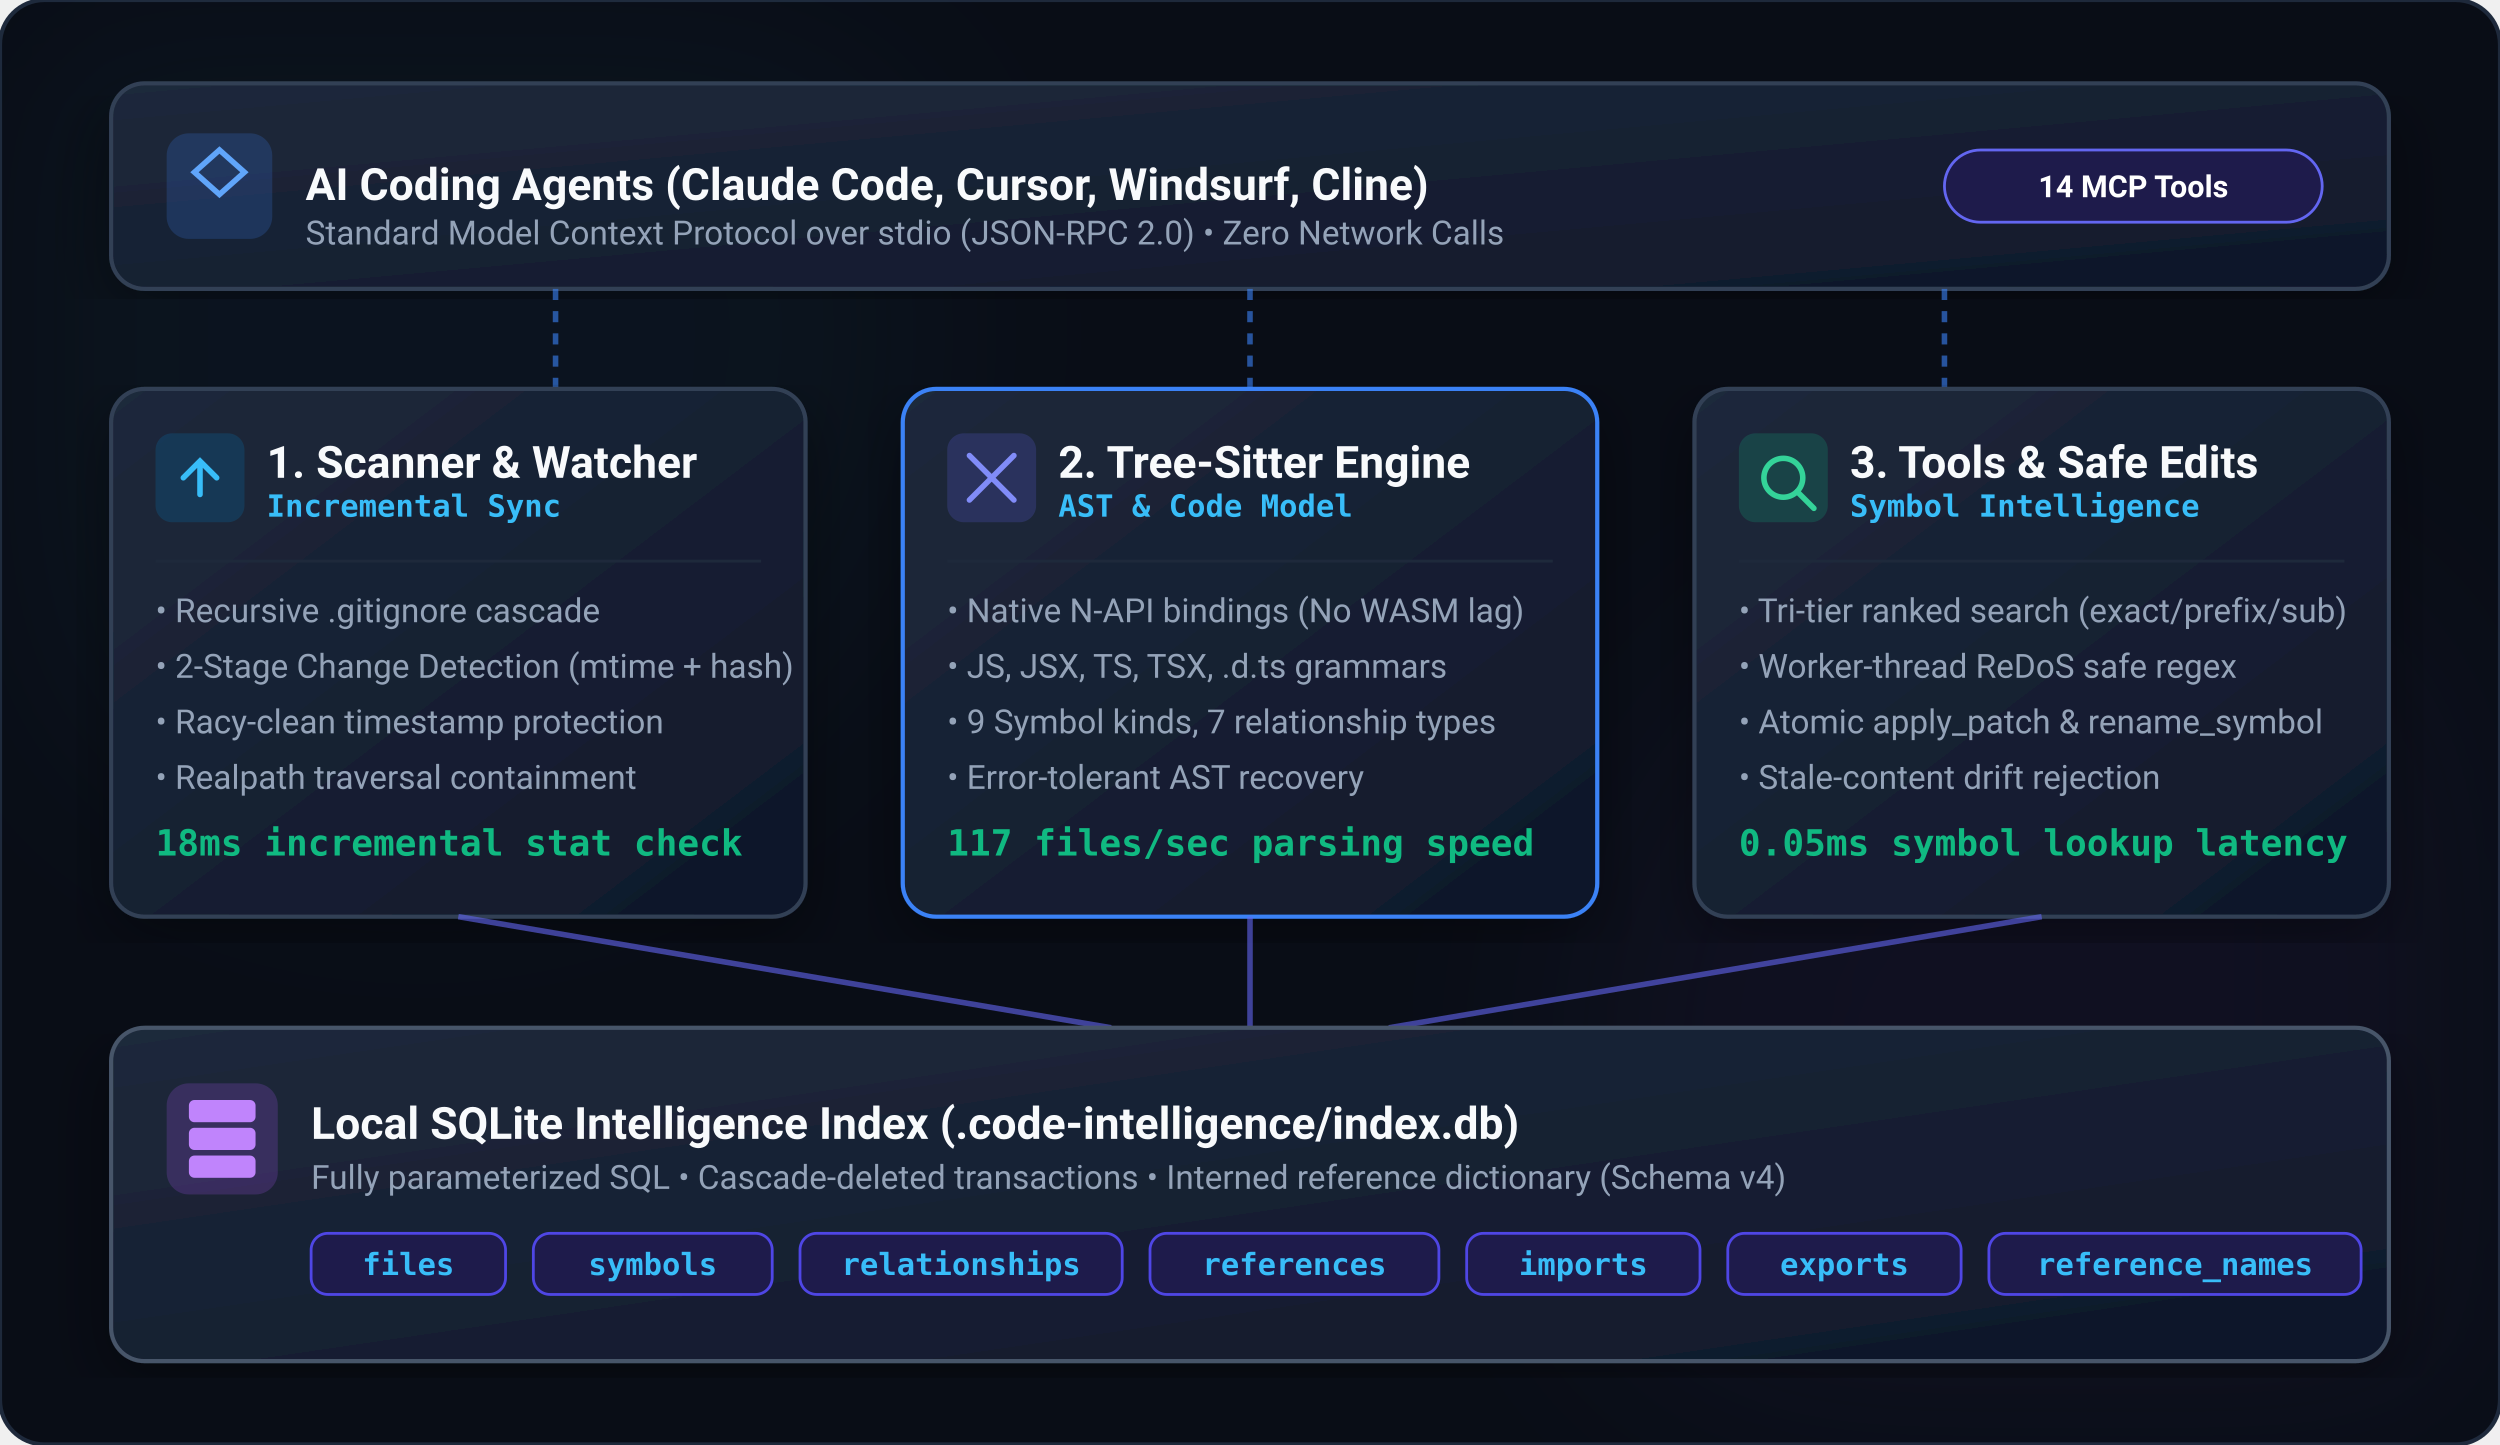
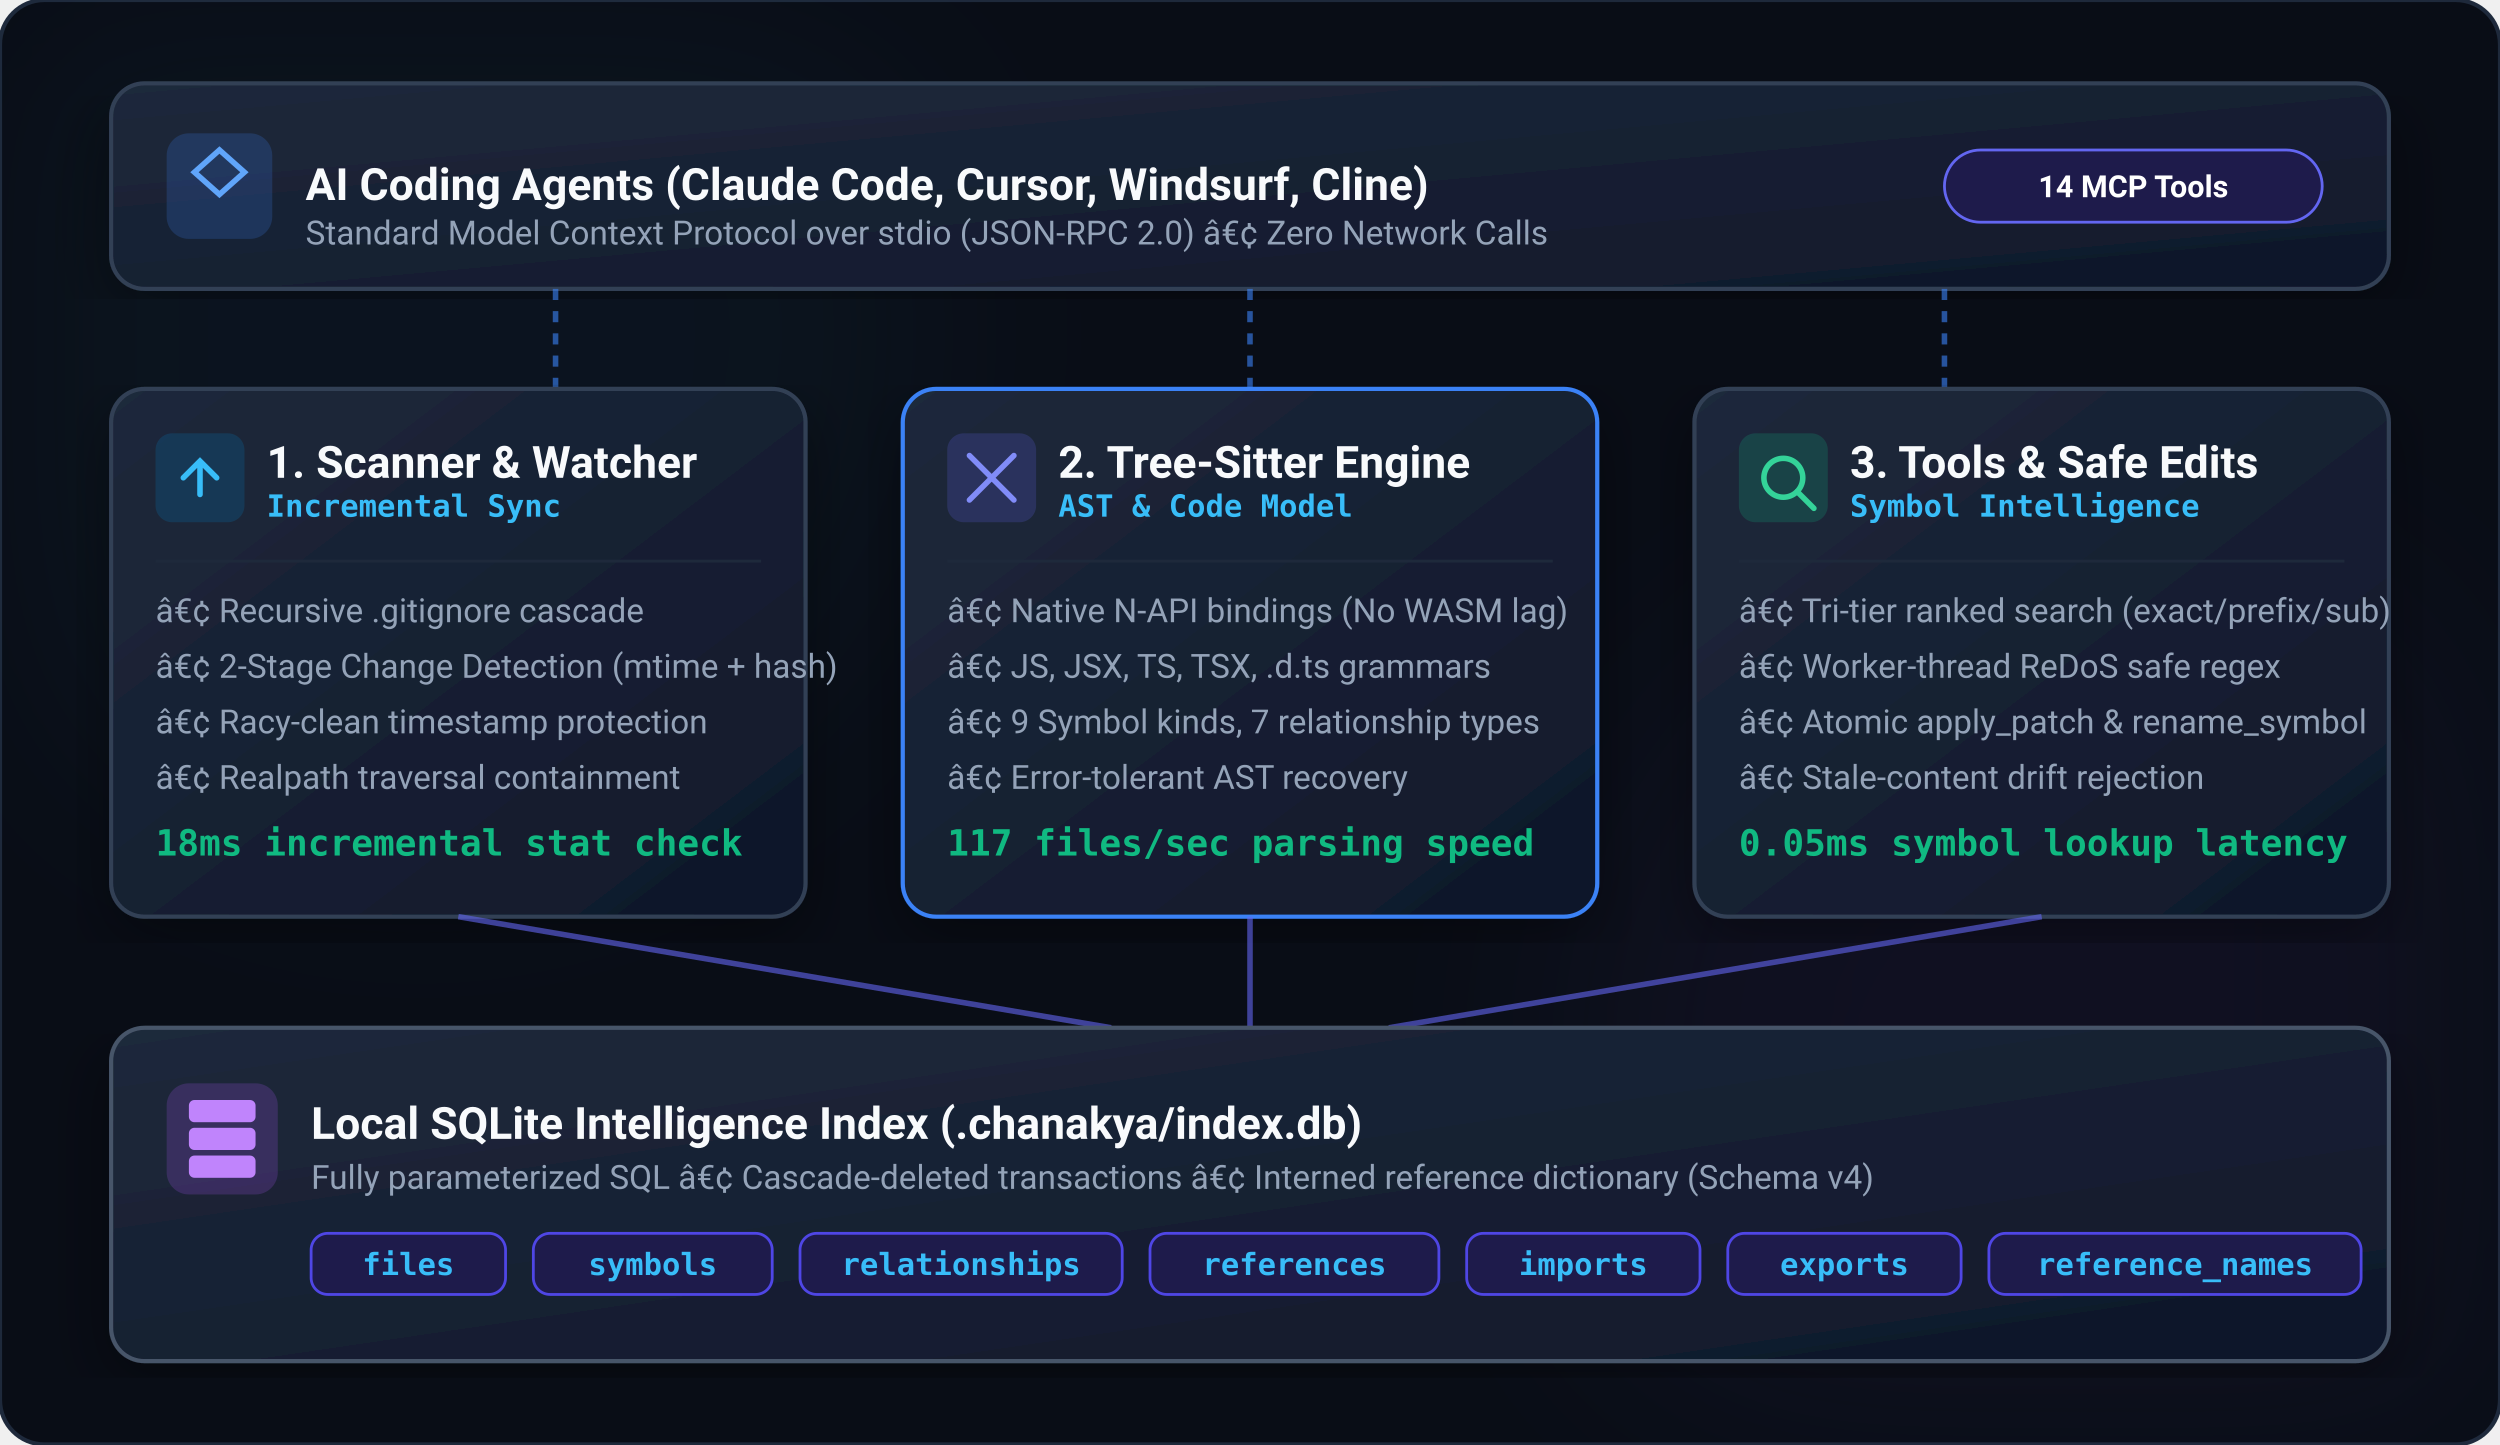
<svg xmlns="http://www.w3.org/2000/svg" viewBox="0 0 900 520" width="100%" height="100%">
  <defs>
    <linearGradient id="cardBg" x1="0%" y1="0%" x2="100%" y2="100%">
      <stop offset="0%" stop-color="#1e293b" />
      <stop offset="100%" stop-color="#0f172a" />
    </linearGradient>
    <linearGradient id="heroGradient" x1="0%" y1="0%" x2="100%" y2="100%">
      <stop offset="0%" stop-color="#06b6d4" />
      <stop offset="50%" stop-color="#3b82f6" />
      <stop offset="100%" stop-color="#8b5cf6" />
    </linearGradient>
    <linearGradient id="badgeGrad" x1="0%" y1="0%" x2="100%" y2="0%">
      <stop offset="0%" stop-color="#38bdf8" />
      <stop offset="100%" stop-color="#818cf8" />
    </linearGradient>
    <filter id="shadow" x="-5%" y="-5%" width="110%" height="110%">
      <feDropShadow dx="0" dy="8" stdDeviation="12" flood-color="#000000" flood-opacity="0.4" />
    </filter>
    <filter id="neon" x="-10%" y="-10%" width="120%" height="120%">
      <feGaussianBlur stdDeviation="3" result="glow" />
      <feComposite in="SourceGraphic" in2="glow" operator="over" />
    </filter>
  </defs>
  <style>
    .title { font-family: -apple-system, BlinkMacSystemFont, 'Segoe UI', Roboto, sans-serif; font-weight: 700; fill: #f8fafc; font-size: 16px; }
    .subtitle { font-family: -apple-system, BlinkMacSystemFont, 'Segoe UI', Roboto, sans-serif; font-weight: 400; fill: #94a3b8; font-size: 12px; }
    .tag { font-family: 'JetBrains Mono', 'Fira Code', monospace; font-size: 11px; fill: #38bdf8; font-weight: 600; }
    .badge { font-family: -apple-system, BlinkMacSystemFont, 'Segoe UI', Roboto, sans-serif; font-size: 11px; font-weight: 600; fill: #ffffff; }
    .metric { font-family: 'JetBrains Mono', monospace; font-size: 13px; font-weight: 700; fill: #10b981; }
  </style>
  <rect width="900" height="520" rx="16" fill="#090d16" stroke="#1e293b" stroke-width="1.5" />
  <circle cx="150" cy="120" r="180" fill="#38bdf8" opacity="0.04" filter="blur(40px)" />
  <circle cx="750" cy="380" r="180" fill="#8b5cf6" opacity="0.05" filter="blur(40px)" />
  <g transform="translate(40, 30)">
    <rect width="820" height="74" rx="12" fill="url(#cardBg)" stroke="#334155" stroke-width="1.5" filter="url(#shadow)" />
    <rect x="20" y="18" width="38" height="38" rx="8" fill="#3b82f6" opacity="0.2" />
    <path d="M30 32 L39 24 L48 32 L39 40 Z" fill="none" stroke="#60a5fa" stroke-width="2" />
    <text x="70" y="42" class="title">AI Coding Agents (Claude Code, Cursor, Windsurf, Cline)</text>
-     <text x="70" y="58" class="subtitle">Standard Model Context Protocol over stdio (JSON-RPC 2.0) • Zero Network Calls</text>
+     <text x="70" y="58" class="subtitle">Standard Model Context Protocol over stdio (JSON-RPC 2.0) â€¢ Zero Network Calls</text>
    <rect x="660" y="24" width="136" height="26" rx="13" fill="#1e1b4b" stroke="#6366f1" stroke-width="1" />
    <text x="728" y="41" class="badge" text-anchor="middle">14 MCP Tools</text>
  </g>
  <g stroke="#3b82f6" stroke-width="2" stroke-dasharray="4 4" opacity="0.6">
    <line x1="200" y1="104" x2="200" y2="140" />
    <line x1="450" y1="104" x2="450" y2="140" />
    <line x1="700" y1="104" x2="700" y2="140" />
  </g>
  <g transform="translate(40, 140)">
    <rect width="250" height="190" rx="12" fill="url(#cardBg)" stroke="#334155" stroke-width="1.5" filter="url(#shadow)" />
    <rect x="16" y="16" width="32" height="32" rx="6" fill="#0284c7" opacity="0.2" />
    <path d="M26 32 L32 26 L38 32 M32 26 L32 38" stroke="#38bdf8" stroke-width="2" fill="none" stroke-linecap="round" />
    <text x="56" y="32" class="title">1. Scanner &amp; Watcher</text>
    <text x="56" y="46" class="tag">Incremental Sync</text>
    <line x1="16" y1="62" x2="234" y2="62" stroke="#1e293b" stroke-width="1" />
-     <text x="16" y="84" class="subtitle">• Recursive .gitignore cascade</text>
-     <text x="16" y="104" class="subtitle">• 2-Stage Change Detection (mtime + hash)</text>
-     <text x="16" y="124" class="subtitle">• Racy-clean timestamp protection</text>
-     <text x="16" y="144" class="subtitle">• Realpath traversal containment</text>
+     <text x="16" y="84" class="subtitle">â€¢ Recursive .gitignore cascade</text>
+     <text x="16" y="104" class="subtitle">â€¢ 2-Stage Change Detection (mtime + hash)</text>
+     <text x="16" y="124" class="subtitle">â€¢ Racy-clean timestamp protection</text>
+     <text x="16" y="144" class="subtitle">â€¢ Realpath traversal containment</text>
    <text x="16" y="168" class="metric">18ms incremental stat check</text>
  </g>
  <g transform="translate(325, 140)">
    <rect width="250" height="190" rx="12" fill="url(#cardBg)" stroke="#3b82f6" stroke-width="1.5" filter="url(#shadow)" />
    <rect x="16" y="16" width="32" height="32" rx="6" fill="#6366f1" opacity="0.2" />
    <path d="M24 24 L40 40 M40 24 L24 40" stroke="#818cf8" stroke-width="2" stroke-linecap="round" />
    <text x="56" y="32" class="title">2. Tree-Sitter Engine</text>
    <text x="56" y="46" class="tag">AST &amp; Code Model</text>
    <line x1="16" y1="62" x2="234" y2="62" stroke="#1e293b" stroke-width="1" />
-     <text x="16" y="84" class="subtitle">• Native N-API bindings (No WASM lag)</text>
-     <text x="16" y="104" class="subtitle">• JS, JSX, TS, TSX, .d.ts grammars</text>
-     <text x="16" y="124" class="subtitle">• 9 Symbol kinds, 7 relationship types</text>
-     <text x="16" y="144" class="subtitle">• Error-tolerant AST recovery</text>
+     <text x="16" y="84" class="subtitle">â€¢ Native N-API bindings (No WASM lag)</text>
+     <text x="16" y="104" class="subtitle">â€¢ JS, JSX, TS, TSX, .d.ts grammars</text>
+     <text x="16" y="124" class="subtitle">â€¢ 9 Symbol kinds, 7 relationship types</text>
+     <text x="16" y="144" class="subtitle">â€¢ Error-tolerant AST recovery</text>
    <text x="16" y="168" class="metric">117 files/sec parsing speed</text>
  </g>
  <g transform="translate(610, 140)">
    <rect width="250" height="190" rx="12" fill="url(#cardBg)" stroke="#334155" stroke-width="1.5" filter="url(#shadow)" />
    <rect x="16" y="16" width="32" height="32" rx="6" fill="#10b981" opacity="0.2" />
    <circle cx="32" cy="32" r="7" stroke="#34d399" stroke-width="2" fill="none" />
    <line x1="37" y1="37" x2="43" y2="43" stroke="#34d399" stroke-width="2" stroke-linecap="round" />
    <text x="56" y="32" class="title">3. Tools &amp; Safe Edits</text>
    <text x="56" y="46" class="tag">Symbol Intelligence</text>
    <line x1="16" y1="62" x2="234" y2="62" stroke="#1e293b" stroke-width="1" />
-     <text x="16" y="84" class="subtitle">• Tri-tier ranked search (exact/prefix/sub)</text>
-     <text x="16" y="104" class="subtitle">• Worker-thread ReDoS safe regex</text>
-     <text x="16" y="124" class="subtitle">• Atomic apply_patch &amp; rename_symbol</text>
-     <text x="16" y="144" class="subtitle">• Stale-content drift rejection</text>
+     <text x="16" y="84" class="subtitle">â€¢ Tri-tier ranked search (exact/prefix/sub)</text>
+     <text x="16" y="104" class="subtitle">â€¢ Worker-thread ReDoS safe regex</text>
+     <text x="16" y="124" class="subtitle">â€¢ Atomic apply_patch &amp; rename_symbol</text>
+     <text x="16" y="144" class="subtitle">â€¢ Stale-content drift rejection</text>
    <text x="16" y="168" class="metric">0.05ms symbol lookup latency</text>
  </g>
  <g stroke="#6366f1" stroke-width="2" opacity="0.6">
    <line x1="165" y1="330" x2="400" y2="370" />
    <line x1="450" y1="330" x2="450" y2="370" />
    <line x1="735" y1="330" x2="500" y2="370" />
  </g>
  <g transform="translate(40, 370)">
    <rect width="820" height="120" rx="12" fill="url(#cardBg)" stroke="#475569" stroke-width="1.5" filter="url(#shadow)" />
    <rect x="20" y="20" width="40" height="40" rx="8" fill="#a855f7" opacity="0.2" />
    <rect x="28" y="26" width="24" height="8" rx="2" fill="#c084fc" />
    <rect x="28" y="36" width="24" height="8" rx="2" fill="#c084fc" />
    <rect x="28" y="46" width="24" height="8" rx="2" fill="#c084fc" />
-     <text x="72" y="40" class="title">Local SQLite Intelligence Index (.code-intelligence/index.db)</text>
-     <text x="72" y="58" class="subtitle">Fully parameterized SQL • Cascade-deleted transactions • Interned reference dictionary (Schema v4)</text>
+     <text x="72" y="40" class="title">Local SQLite Intelligence Index (.chanakya/index.db)</text>
+     <text x="72" y="58" class="subtitle">Fully parameterized SQL â€¢ Cascade-deleted transactions â€¢ Interned reference dictionary (Schema v4)</text>
    <g transform="translate(72, 74)">
      <rect width="70" height="22" rx="6" fill="#1e1b4b" stroke="#4f46e5" stroke-width="1" />
      <text x="35" y="15" class="tag" text-anchor="middle">files</text>
      <rect x="80" width="86" height="22" rx="6" fill="#1e1b4b" stroke="#4f46e5" stroke-width="1" />
      <text x="123" y="15" class="tag" text-anchor="middle">symbols</text>
      <rect x="176" width="116" height="22" rx="6" fill="#1e1b4b" stroke="#4f46e5" stroke-width="1" />
      <text x="234" y="15" class="tag" text-anchor="middle">relationships</text>
      <rect x="302" width="104" height="22" rx="6" fill="#1e1b4b" stroke="#4f46e5" stroke-width="1" />
      <text x="354" y="15" class="tag" text-anchor="middle">references</text>
      <rect x="416" width="84" height="22" rx="6" fill="#1e1b4b" stroke="#4f46e5" stroke-width="1" />
      <text x="458" y="15" class="tag" text-anchor="middle">imports</text>
      <rect x="510" width="84" height="22" rx="6" fill="#1e1b4b" stroke="#4f46e5" stroke-width="1" />
      <text x="552" y="15" class="tag" text-anchor="middle">exports</text>
      <rect x="604" width="134" height="22" rx="6" fill="#1e1b4b" stroke="#4f46e5" stroke-width="1" />
      <text x="671" y="15" class="tag" text-anchor="middle">reference_names</text>
    </g>
  </g>
</svg>
